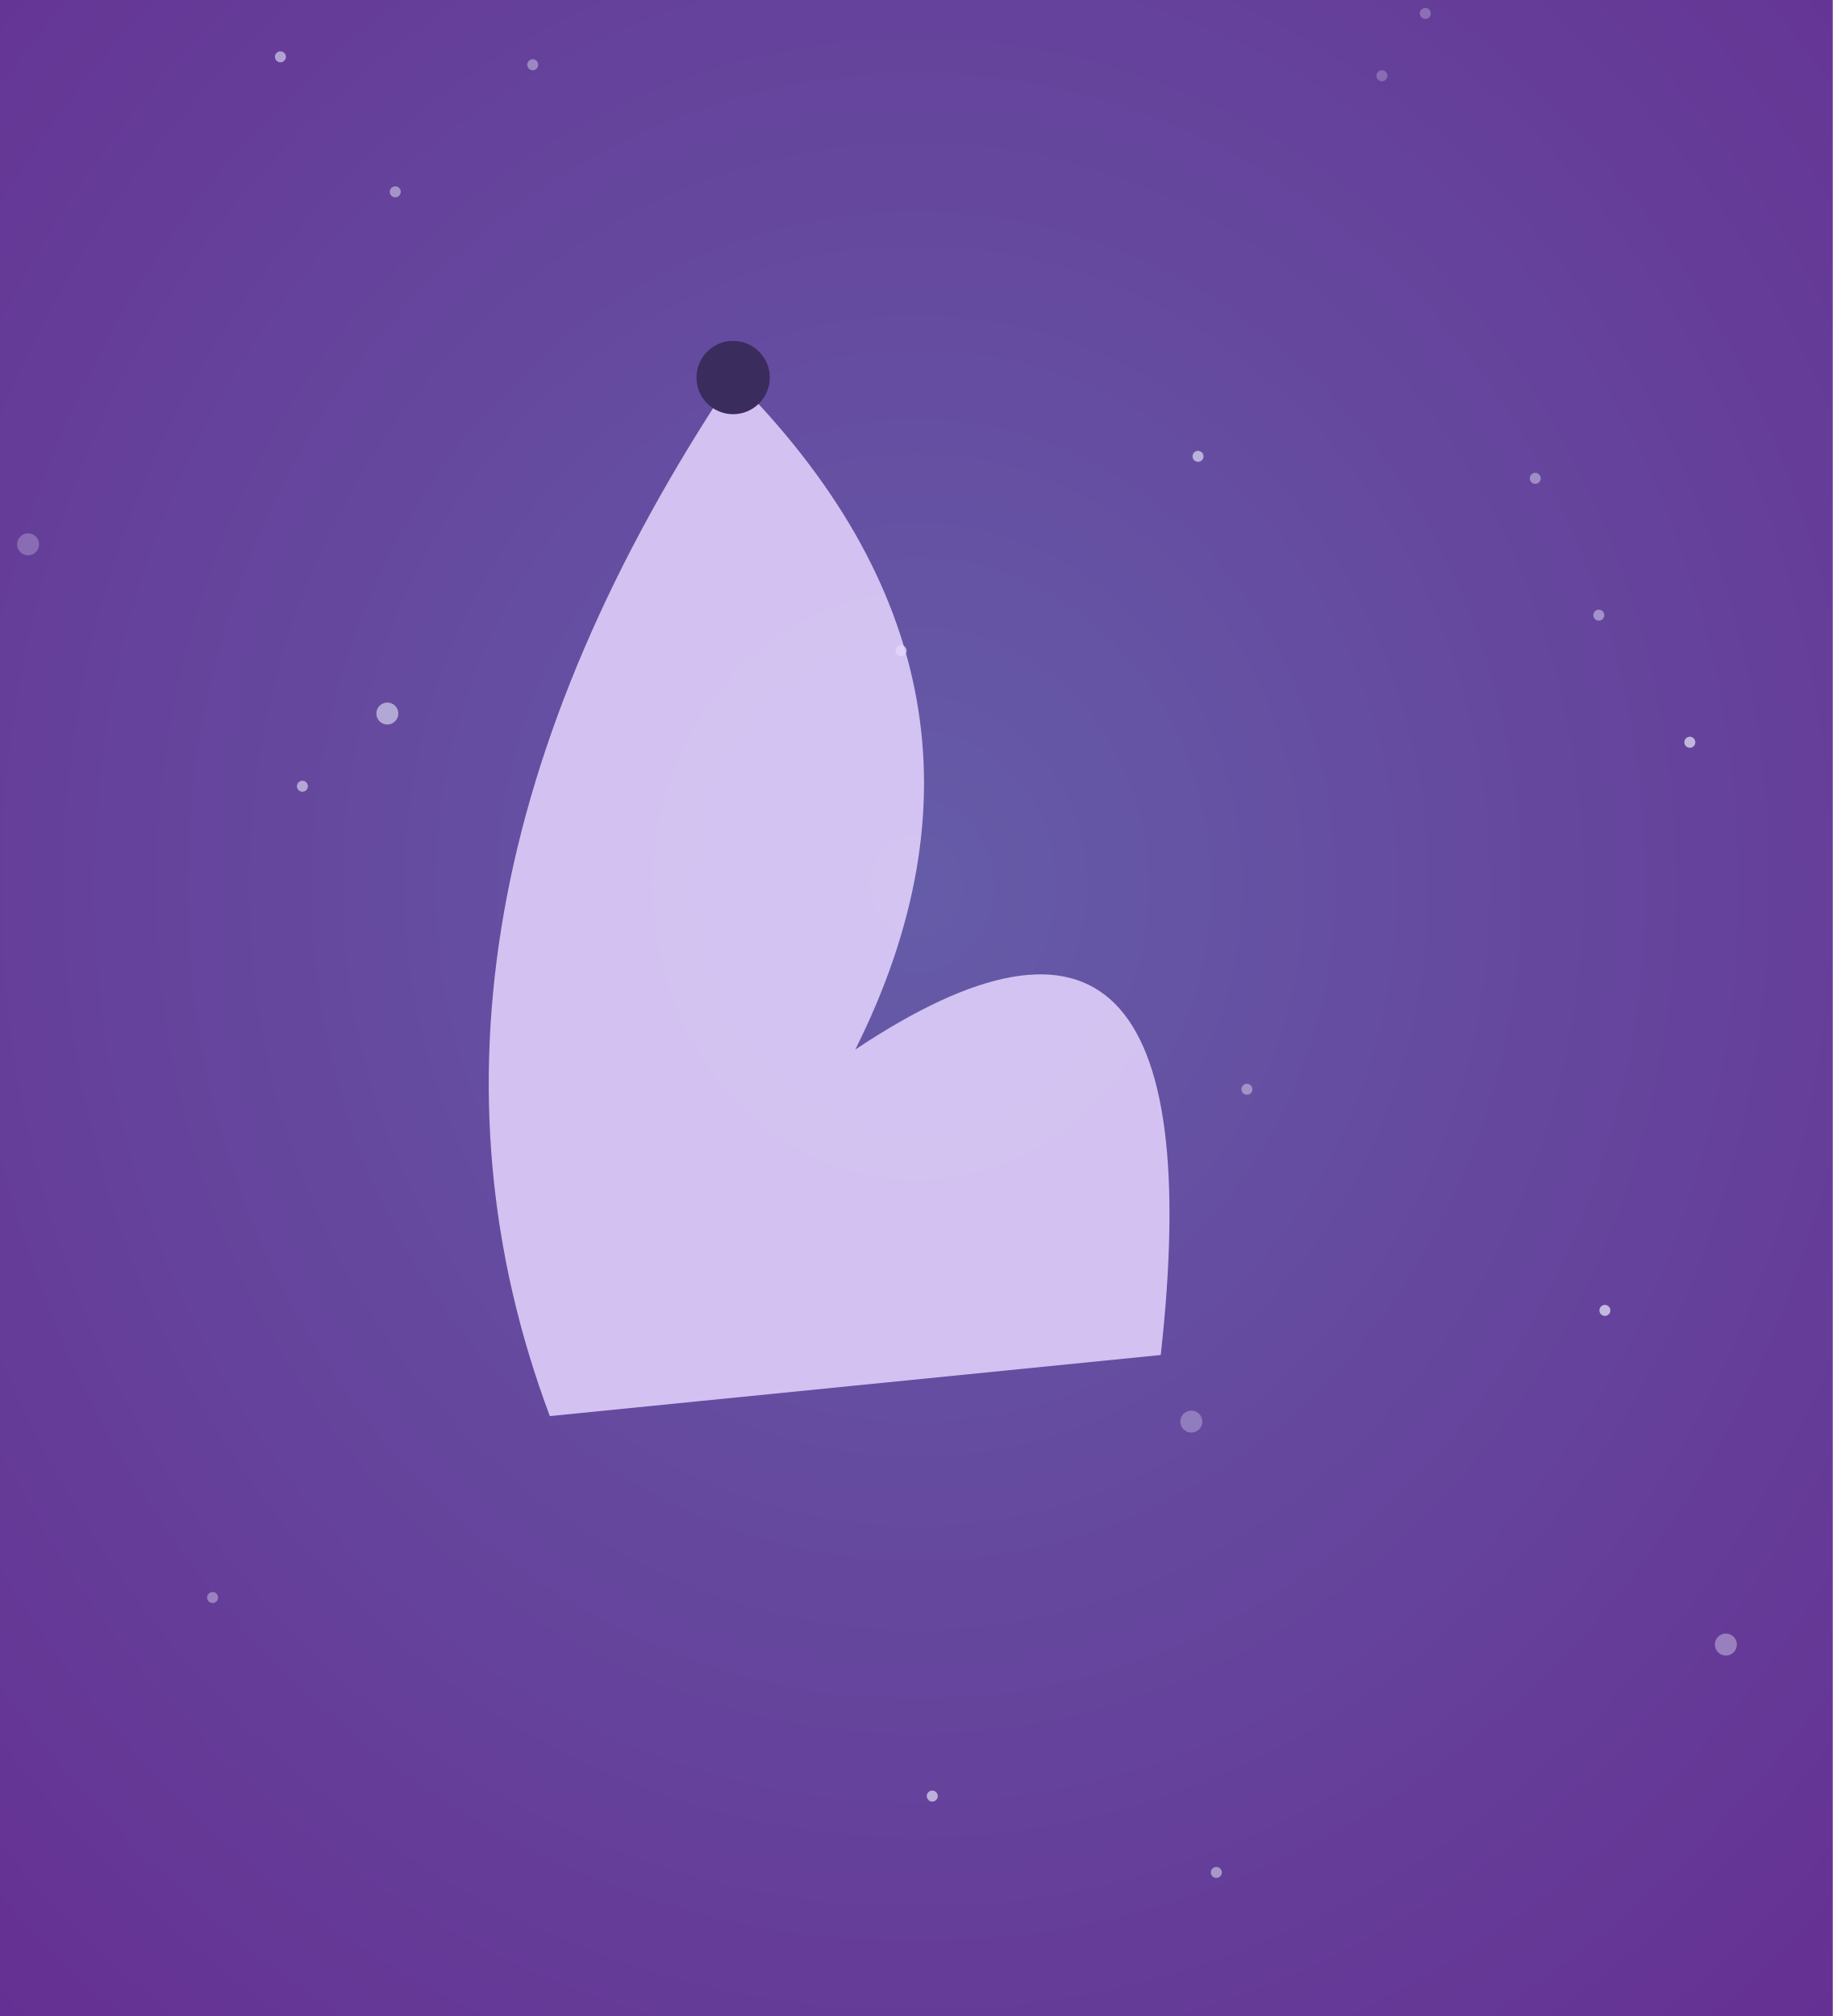
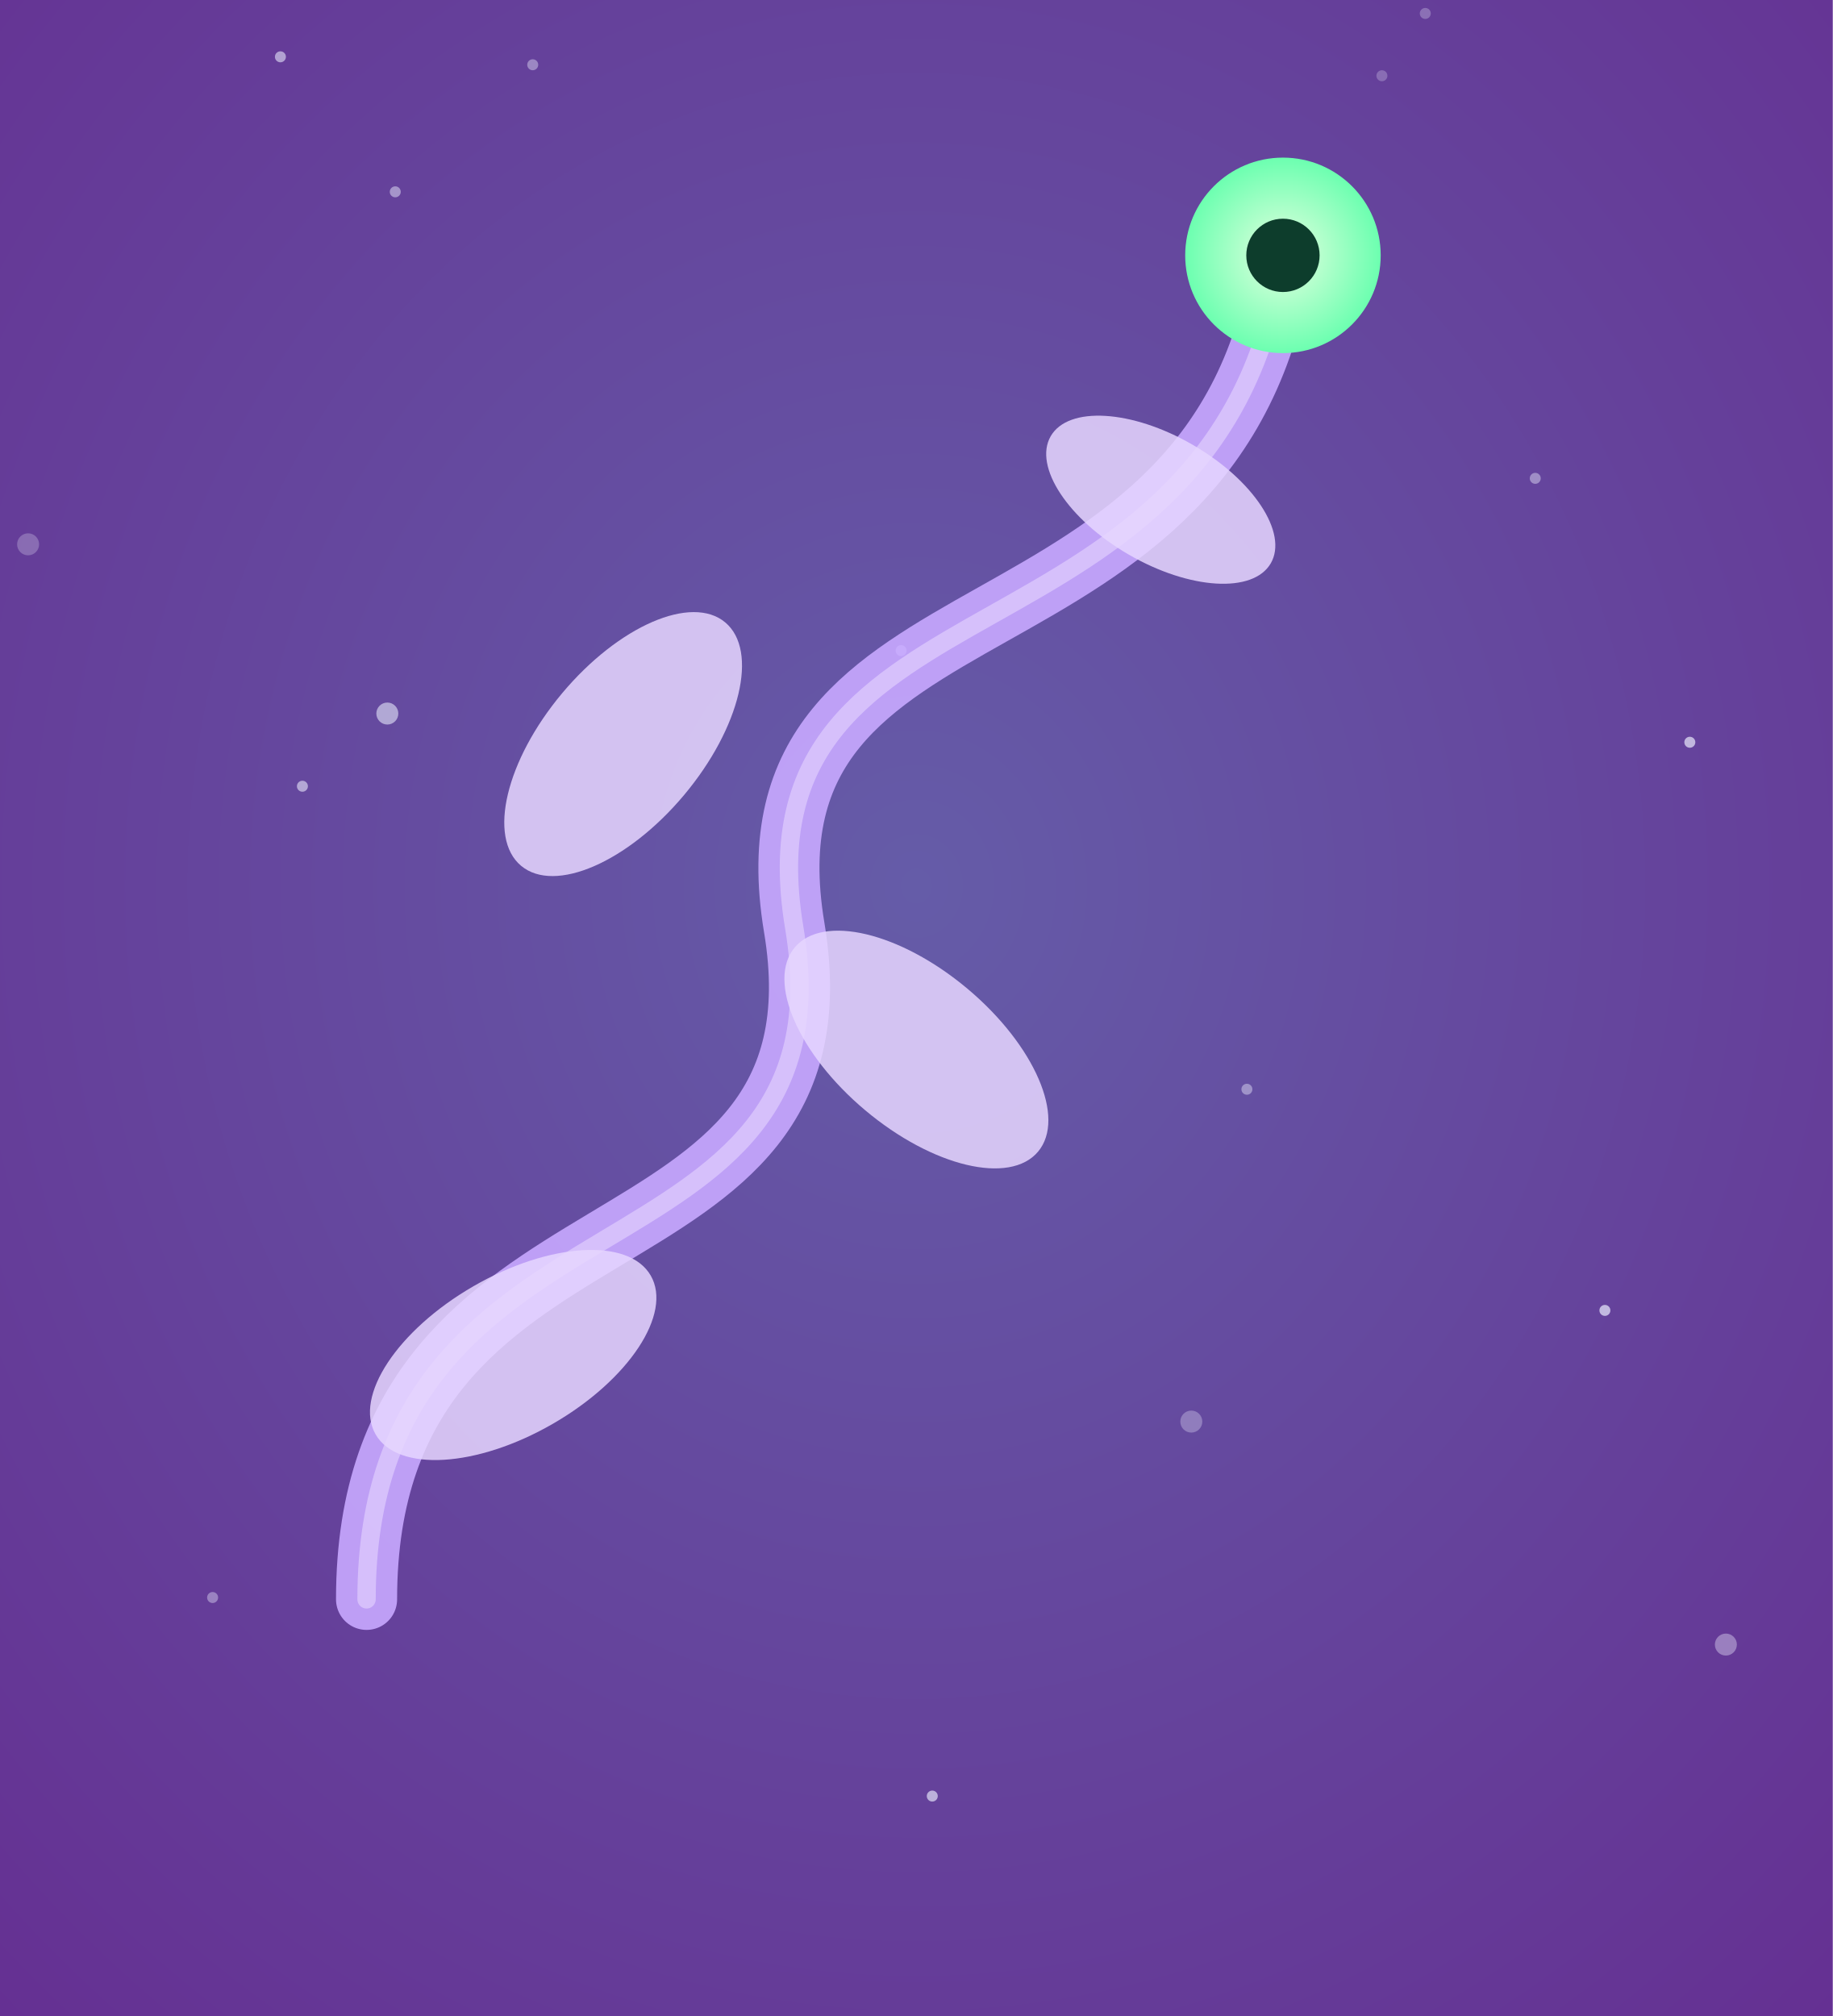
<svg xmlns="http://www.w3.org/2000/svg" viewBox="0 0 300 330" width="300" height="330">
  <defs>
    <radialGradient id="sp2-bg" cx="50%" cy="44%" r="80%">
      <stop offset="0%" stop-color="#655ca8" />
      <stop offset="100%" stop-color="#652d91" />
+     </radialGradient>
+     <radialGradient id="sp2-eye" cx="50%" cy="50%" r="50%">
+       <stop offset="0%" stop-color="#e6ffe0" />
+       <stop offset="100%" stop-color="#6cffb0" />
    </radialGradient>
  </defs>
  <rect width="300" height="330" fill="url(#sp2-bg)" />
  <circle cx="233.3" cy="2.2" r="0.9" fill="#eef0ff" opacity="0.28" />
  <circle cx="226.2" cy="12.4" r="0.9" fill="#eef0ff" opacity="0.26" />
  <circle cx="251.3" cy="78.3" r="0.9" fill="#eef0ff" opacity="0.42" />
  <circle cx="282.5" cy="269.2" r="1.8" fill="#eef0ff" opacity="0.38" />
  <circle cx="49.5" cy="128.7" r="0.9" fill="#eef0ff" opacity="0.57" />
  <circle cx="204.1" cy="178.3" r="0.9" fill="#eef0ff" opacity="0.42" />
  <circle cx="87.2" cy="10.6" r="0.9" fill="#eef0ff" opacity="0.40" />
  <circle cx="195.0" cy="232.7" r="1.8" fill="#eef0ff" opacity="0.31" />
  <circle cx="45.9" cy="9.3" r="0.9" fill="#eef0ff" opacity="0.56" />
  <circle cx="147.5" cy="106.5" r="0.9" fill="#eef0ff" opacity="0.67" />
  <circle cx="262.7" cy="214.5" r="0.9" fill="#eef0ff" opacity="0.68" />
  <circle cx="276.6" cy="121.5" r="0.9" fill="#eef0ff" opacity="0.67" />
  <circle cx="63.4" cy="116.8" r="1.8" fill="#eef0ff" opacity="0.56" />
  <circle cx="152.6" cy="294.0" r="0.9" fill="#eef0ff" opacity="0.63" />
  <circle cx="196.1" cy="74.7" r="0.9" fill="#eef0ff" opacity="0.62" />
  <circle cx="34.8" cy="261.5" r="0.9" fill="#eef0ff" opacity="0.39" />
  <circle cx="64.7" cy="31.4" r="0.9" fill="#eef0ff" opacity="0.47" />
  <circle cx="4.6" cy="89.1" r="1.8" fill="#eef0ff" opacity="0.26" />
-   <circle cx="261.7" cy="100.7" r="0.9" fill="#eef0ff" opacity="0.45" />
-   <circle cx="199.1" cy="306.5" r="0.9" fill="#eef0ff" opacity="0.50" />
-   <path d="M90,231.8 Q60,151.8 120,61.8 Q170,111.8 140,171.8 Q200,131.8 190,221.8 Z" fill="#e6d6ff" opacity="0.85" />
-   <circle cx="120" cy="61.8" r="6" fill="#3a2c5c" />
+   <path d="M60,261.8 C60,191.8 140,211.8 130,151.8 C120,91.8 200,111.8 210,41.8" fill="none" stroke="#c8a8ff" stroke-width="10" stroke-linecap="round" opacity="0.9" />
+   <path d="M60,261.8 C60,191.8 140,211.8 130,151.8 C120,91.8 200,111.8 210,41.8" fill="none" stroke="#e6d6ff" stroke-width="3" stroke-linecap="round" opacity="0.6" />
+   <ellipse cx="84" cy="221.8" rx="26" ry="13" fill="#e6d6ff" opacity="0.85" transform="rotate(-30 84 221.8)" />
+   <ellipse cx="150" cy="171.8" rx="26" ry="13" fill="#e6d6ff" opacity="0.85" transform="rotate(40 150 171.8)" />
+   <ellipse cx="102" cy="121.8" rx="26" ry="13" fill="#e6d6ff" opacity="0.85" transform="rotate(-50 102 121.8)" />
+   <ellipse cx="190" cy="81.8" rx="20.8" ry="10.4" fill="#e6d6ff" opacity="0.85" transform="rotate(30 190 81.8)" />
+   <circle cx="210" cy="41.8" r="16" fill="url(#sp2-eye)" />
+   <circle cx="210" cy="41.8" r="6" fill="#0d3d2c" />
</svg>
